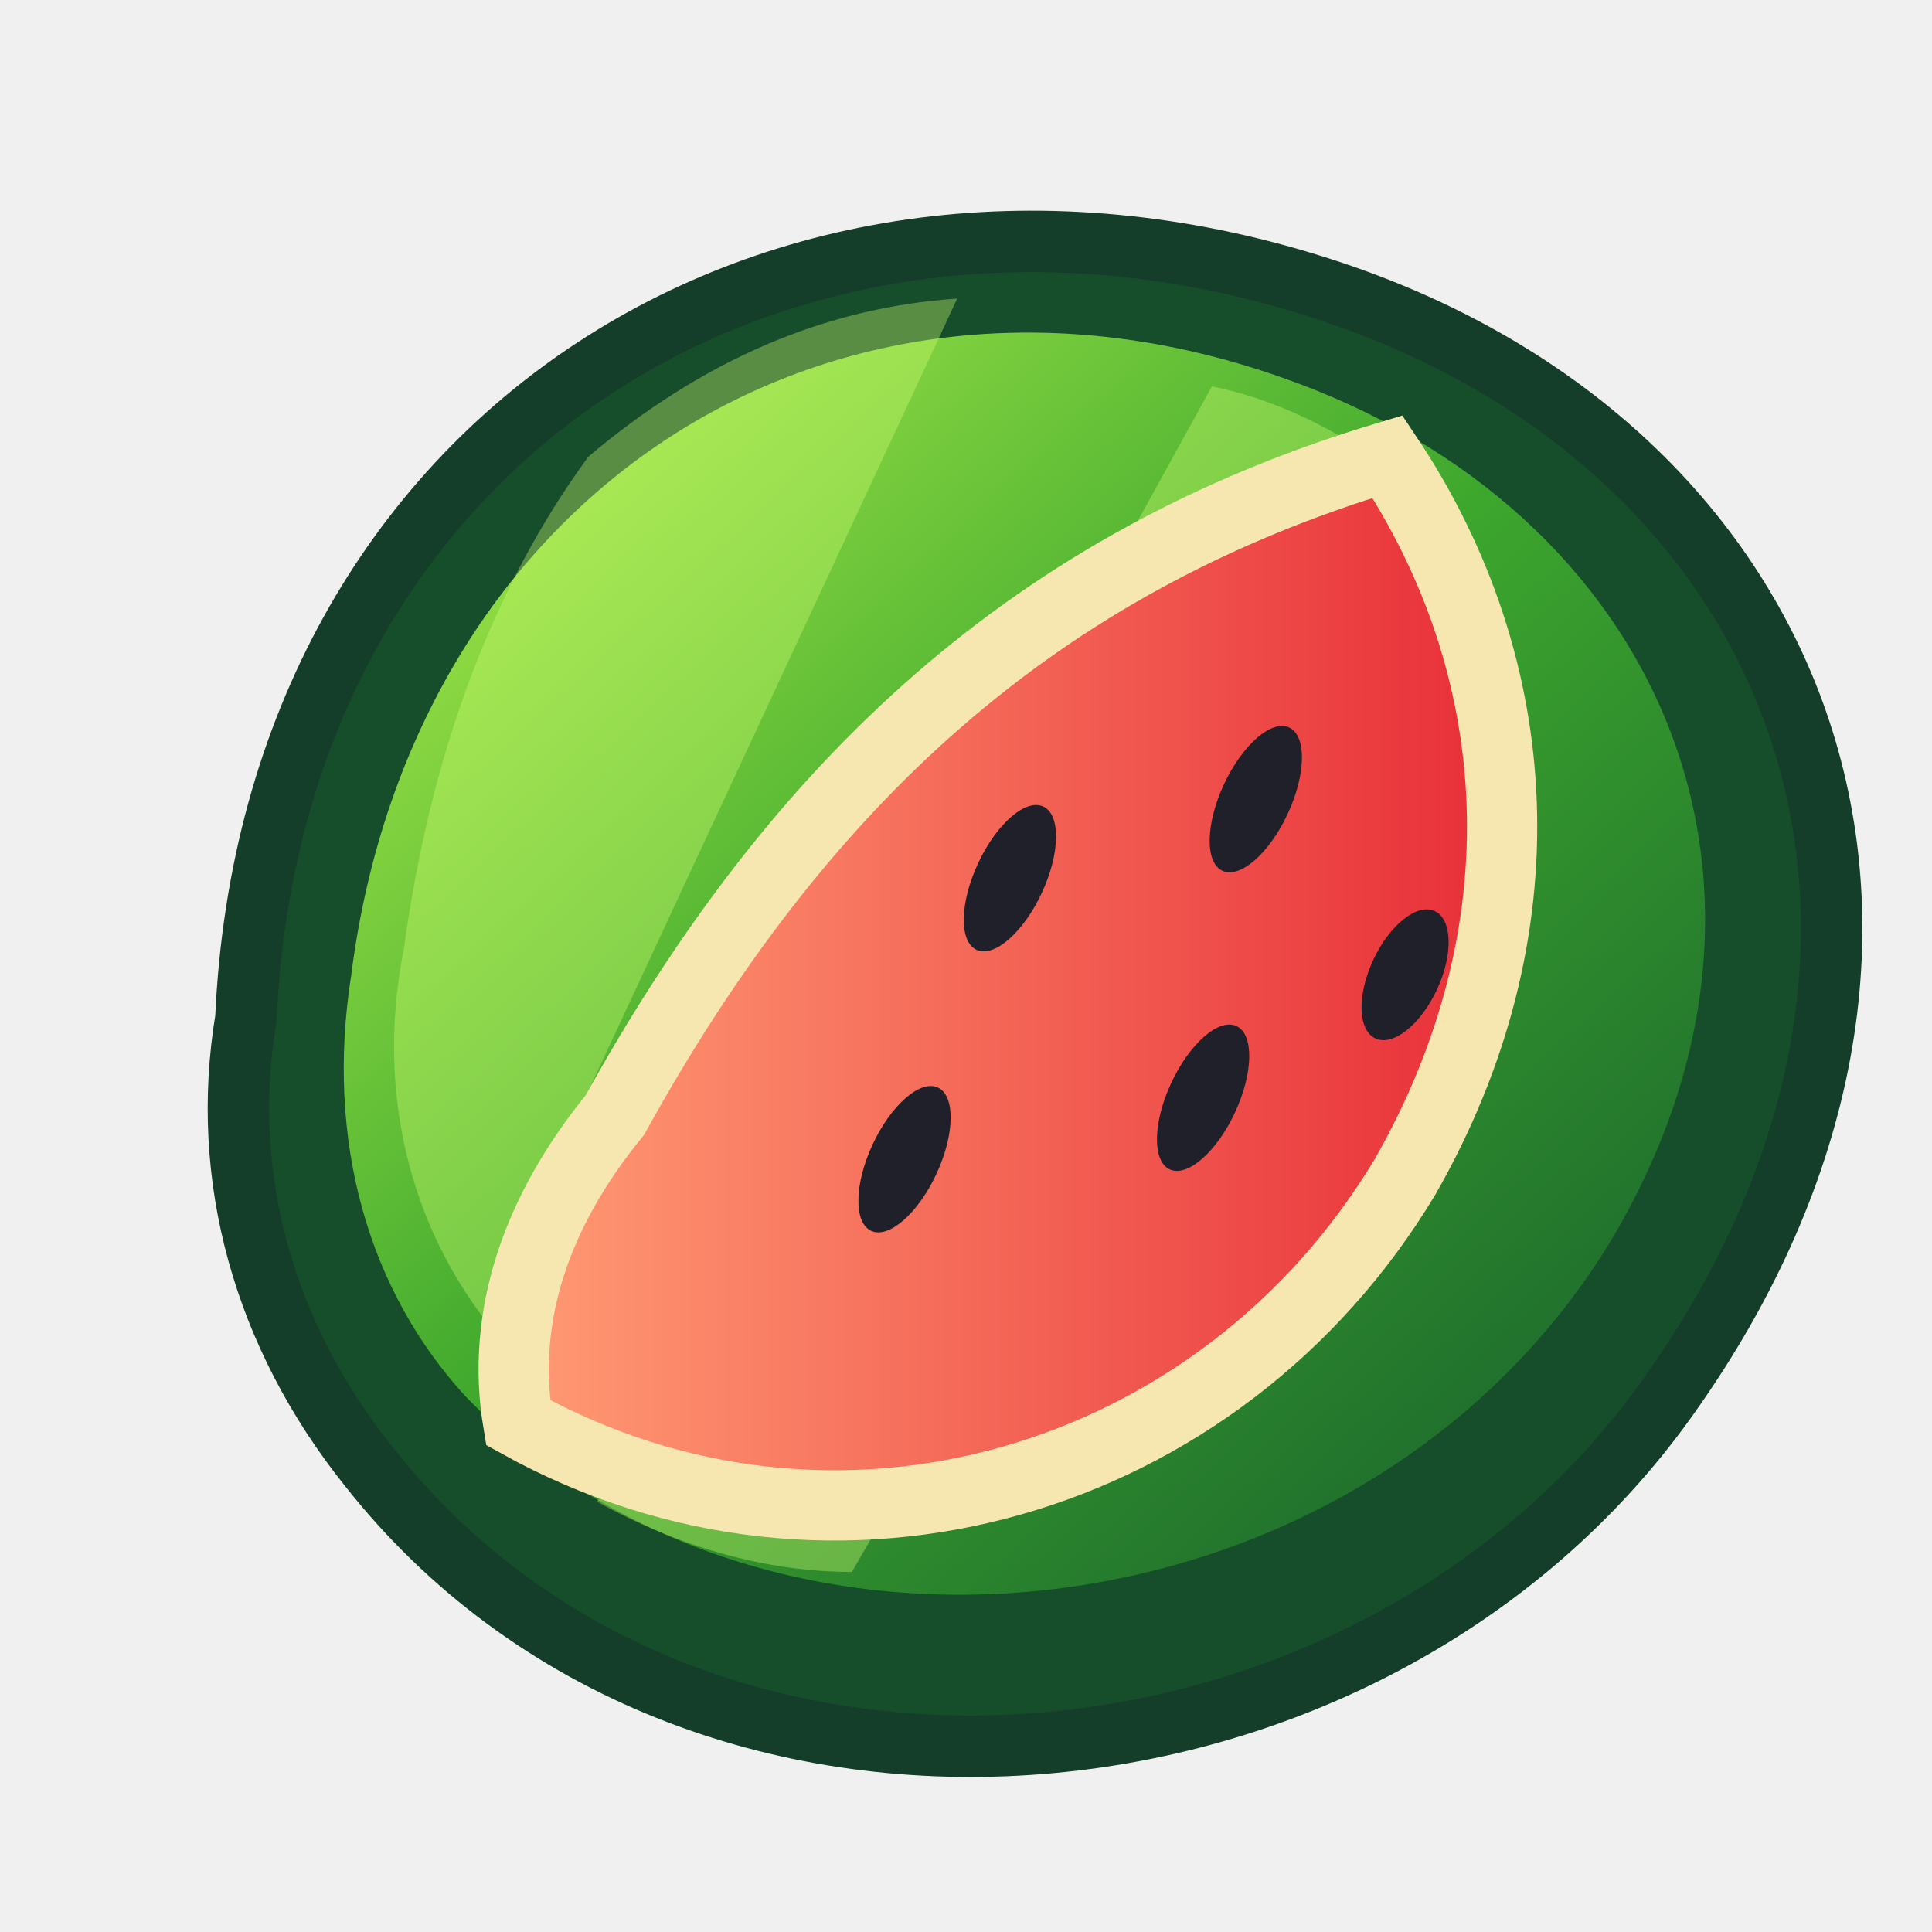
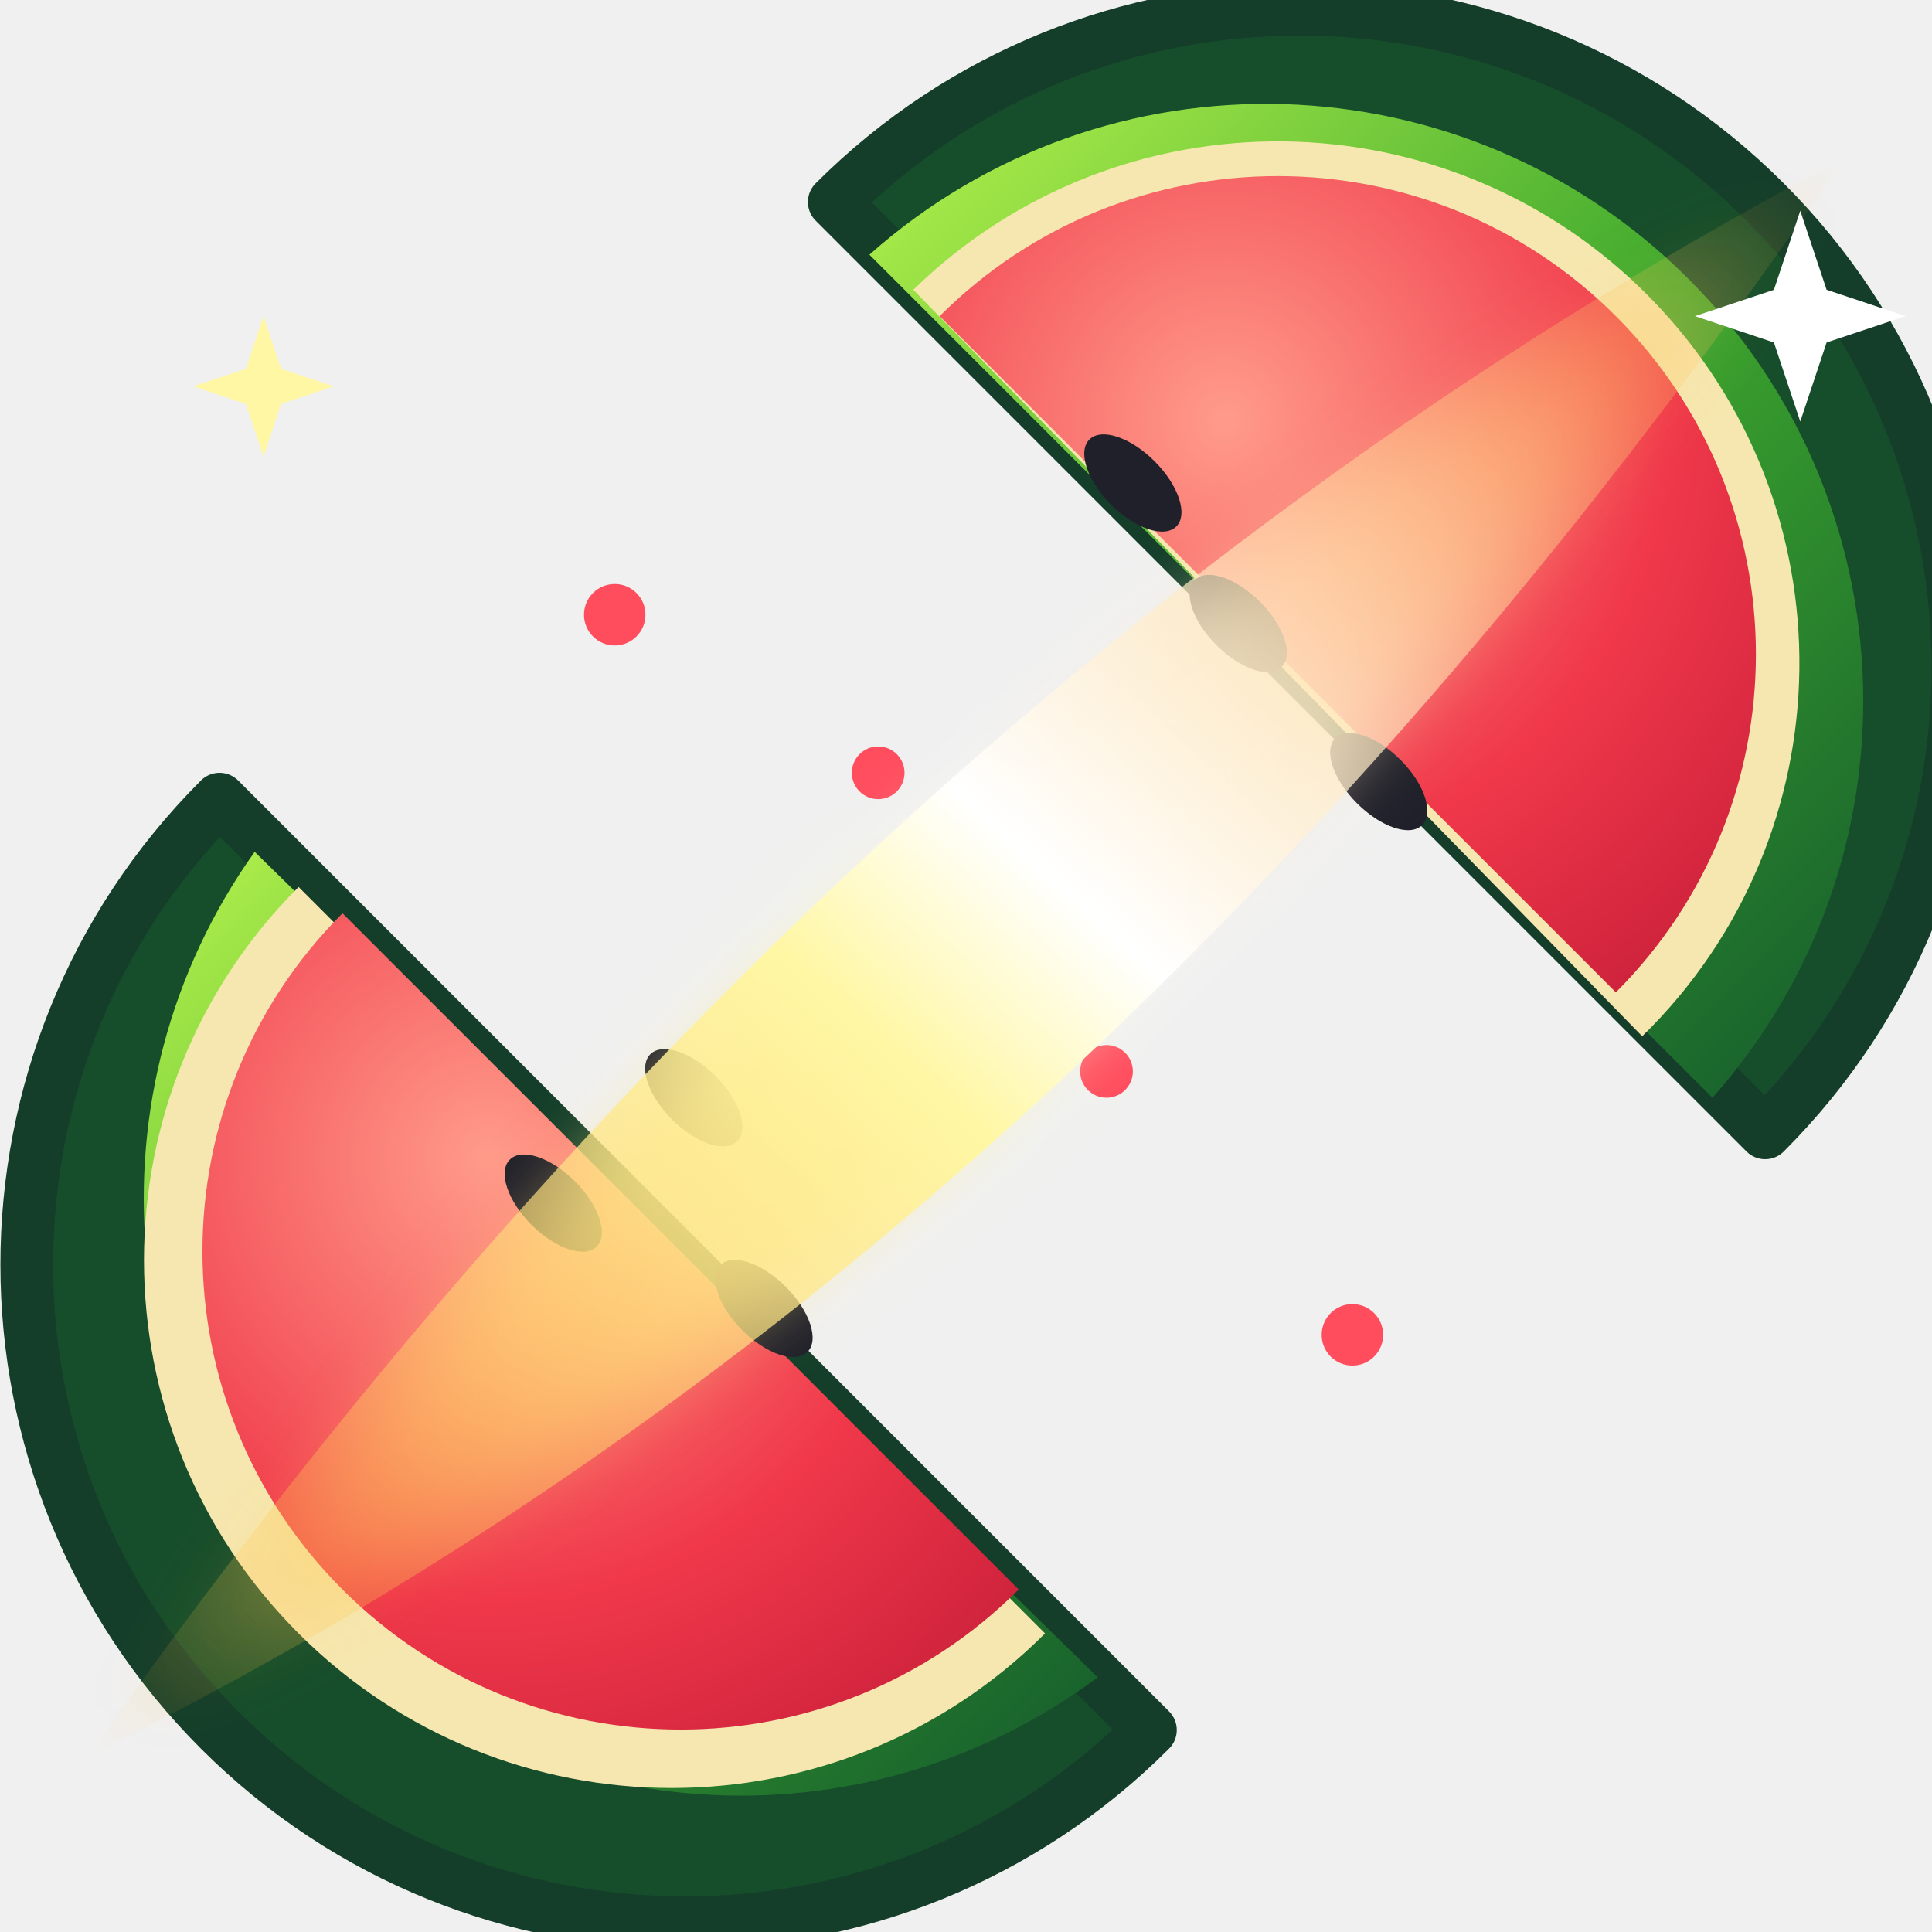
<svg xmlns="http://www.w3.org/2000/svg" viewBox="0 0 220 220">
  <defs>
-     <linearGradient id="g" x1="0" y1="0" x2="1" y2="1">
+     <linearGradient id="rind" x1="0" y1="0" x2="1" y2="1">
      <stop stop-color="#b6f34d" />
-       <stop offset=".48" stop-color="#3da72d" />
+       <stop offset=".5" stop-color="#3da72d" />
      <stop offset="1" stop-color="#145a2d" />
    </linearGradient>
-     <linearGradient id="r">
-       <stop stop-color="#ff9b74" />
-       <stop offset="1" stop-color="#e82e38" />
+     <radialGradient id="flesh" cx=".35" cy=".3" r=".9">
+       <stop stop-color="#ff9b8a" />
+       <stop offset=".6" stop-color="#f0384a" />
+       <stop offset="1" stop-color="#c91f3a" />
+     </radialGradient>
+     <linearGradient id="slash" x1="0" y1="1" x2="1" y2="0">
+       <stop stop-color="#ffb632" stop-opacity="0" />
+       <stop offset=".45" stop-color="#fff7a4" />
+       <stop offset=".55" stop-color="#fff" />
+       <stop offset="1" stop-color="#ffb632" stop-opacity="0" />
    </linearGradient>
+     <filter id="glow" x="-30%" y="-30%" width="160%" height="160%">
+       <feGaussianBlur stdDeviation="4" />
+     </filter>
  </defs>
-   <path d="M28 116C31 49 90 13 151 33c55 18 76 74 39 126-34 48-111 55-148 8-12-15-17-33-14-51Z" fill="#164d2b" stroke="#143e2a" stroke-width="7" />
-   <path d="M40 111C47 56 95 25 146 43c43 15 62 58 37 99-28 45-95 53-130 17-11-12-16-29-13-48Z" fill="url(#g)" />
-   <path d="M67 52c13-11 27-17 42-18L55 150c-9-12-12-27-9-42 3-22 10-41 21-56Zm71-8c10 2 20 8 28 16l-69 119c-10 0-20-3-29-8Z" fill="#d4ff72" opacity=".36" />
-   <path d="M70 127c21-38 48-63 88-75 16 24 18 54 2 82-21 35-65 48-101 28-2-12 2-24 11-35Z" fill="url(#r)" stroke="#f6e7b0" stroke-width="8" />
-   <g fill="#20202a">
-     <ellipse cx="115" cy="100" rx="4" ry="9" transform="rotate(25 115 100)" />
-     <ellipse cx="143" cy="91" rx="4" ry="9" transform="rotate(25 143 91)" />
-     <ellipse cx="103" cy="132" rx="4" ry="9" transform="rotate(25 103 132)" />
-     <ellipse cx="137" cy="125" rx="4" ry="9" transform="rotate(25 137 125)" />
-     <ellipse cx="160" cy="111" rx="4" ry="8" transform="rotate(25 160 111)" />
+   <g transform="translate(-9 9)">
+     <path d="M34 82A74 74 0 0 0 140 188Z" fill="#164d2b" stroke="#143e2a" stroke-width="6" stroke-linejoin="round" />
+     <path d="M38 88A68 68 0 0 0 134 182Z" fill="url(#rind)" />
+     <path d="M43 92A58 58 0 0 0 128 177Z" fill="#f6e7b0" />
+     <path d="M48 95A52 52 0 0 0 125 172Z" fill="url(#flesh)" />
+     <g fill="#20202a">
+       <ellipse cx="72" cy="128" rx="3.5" ry="7" transform="rotate(-45 72 128)" />
+       <ellipse cx="96" cy="140" rx="3.5" ry="7" transform="rotate(-45 96 140)" />
+       <ellipse cx="88" cy="116" rx="3.5" ry="7" transform="rotate(-45 88 116)" />
+     </g>
  </g>
+   <g transform="translate(9 -9)">
+     <path d="M86 32A74 74 0 0 1 192 138Z" fill="#164d2b" stroke="#143e2a" stroke-width="6" stroke-linejoin="round" />
+     <path d="M90 38A68 68 0 0 1 186 134Z" fill="url(#rind)" />
+     <path d="M95 42A58 58 0 0 1 178 127Z" fill="#f6e7b0" />
+     <path d="M98 45A52 52 0 0 1 175 122Z" fill="url(#flesh)" />
+     <g fill="#20202a">
+       <ellipse cx="132" cy="80" rx="3.5" ry="7" transform="rotate(-45 132 80)" />
+       <ellipse cx="148" cy="98" rx="3.5" ry="7" transform="rotate(-45 148 98)" />
+       <ellipse cx="120" cy="64" rx="3.5" ry="7" transform="rotate(-45 120 64)" />
+     </g>
+   </g>
+   <g fill="#ff4d5e">
+     <circle cx="112" cy="104" r="4" />
+     <circle cx="100" cy="88" r="3" />
+     <circle cx="126" cy="122" r="3" />
+     <circle cx="70" cy="70" r="3.5" />
+     <circle cx="154" cy="152" r="3.5" />
+   </g>
+   <path d="M14 196Q120 140 206 22Q100 82 14 196Z" fill="url(#slash)" filter="url(#glow)" opacity=".8" />
+   <path d="M10 200Q124 144 210 18Q96 78 10 200Z" fill="url(#slash)" />
+   <path d="M205 24l3 9 9 3-9 3-3 9-3-9-9-3 9-3Z" fill="#fff" />
+   <path d="M30 36l2 6 6 2-6 2-2 6-2-6-6-2 6-2Z" fill="#fff7a4" />
</svg>
